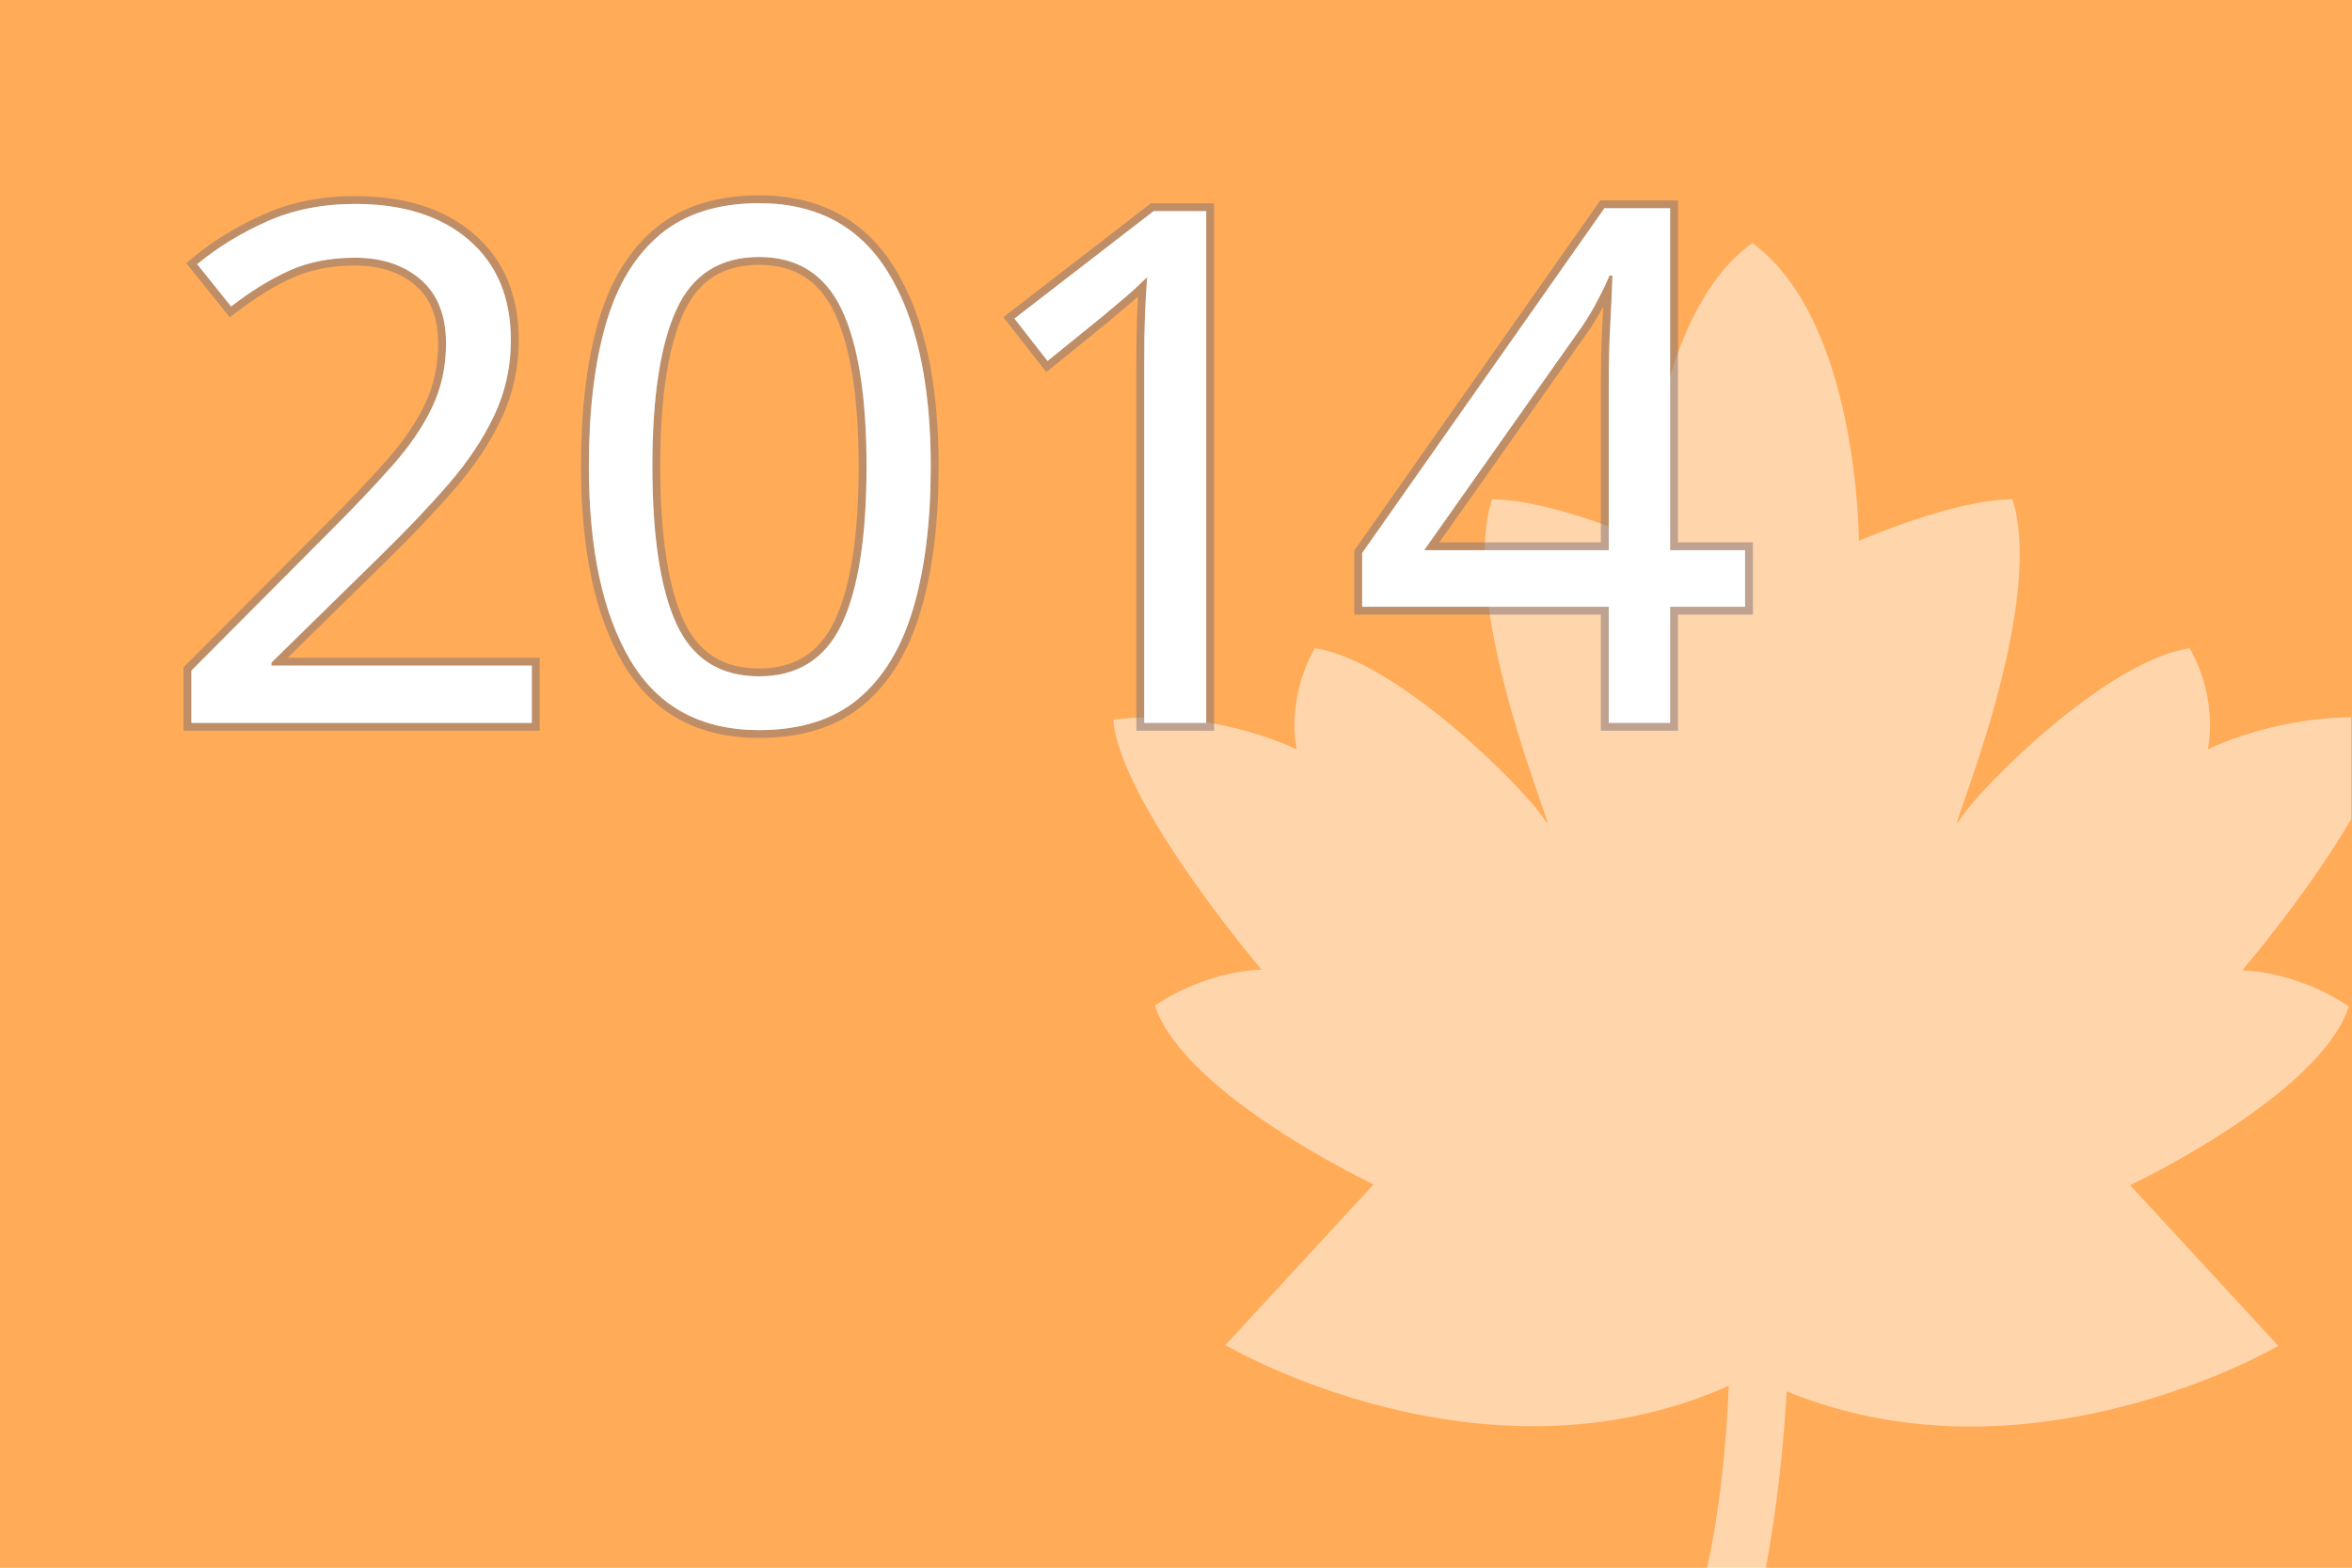
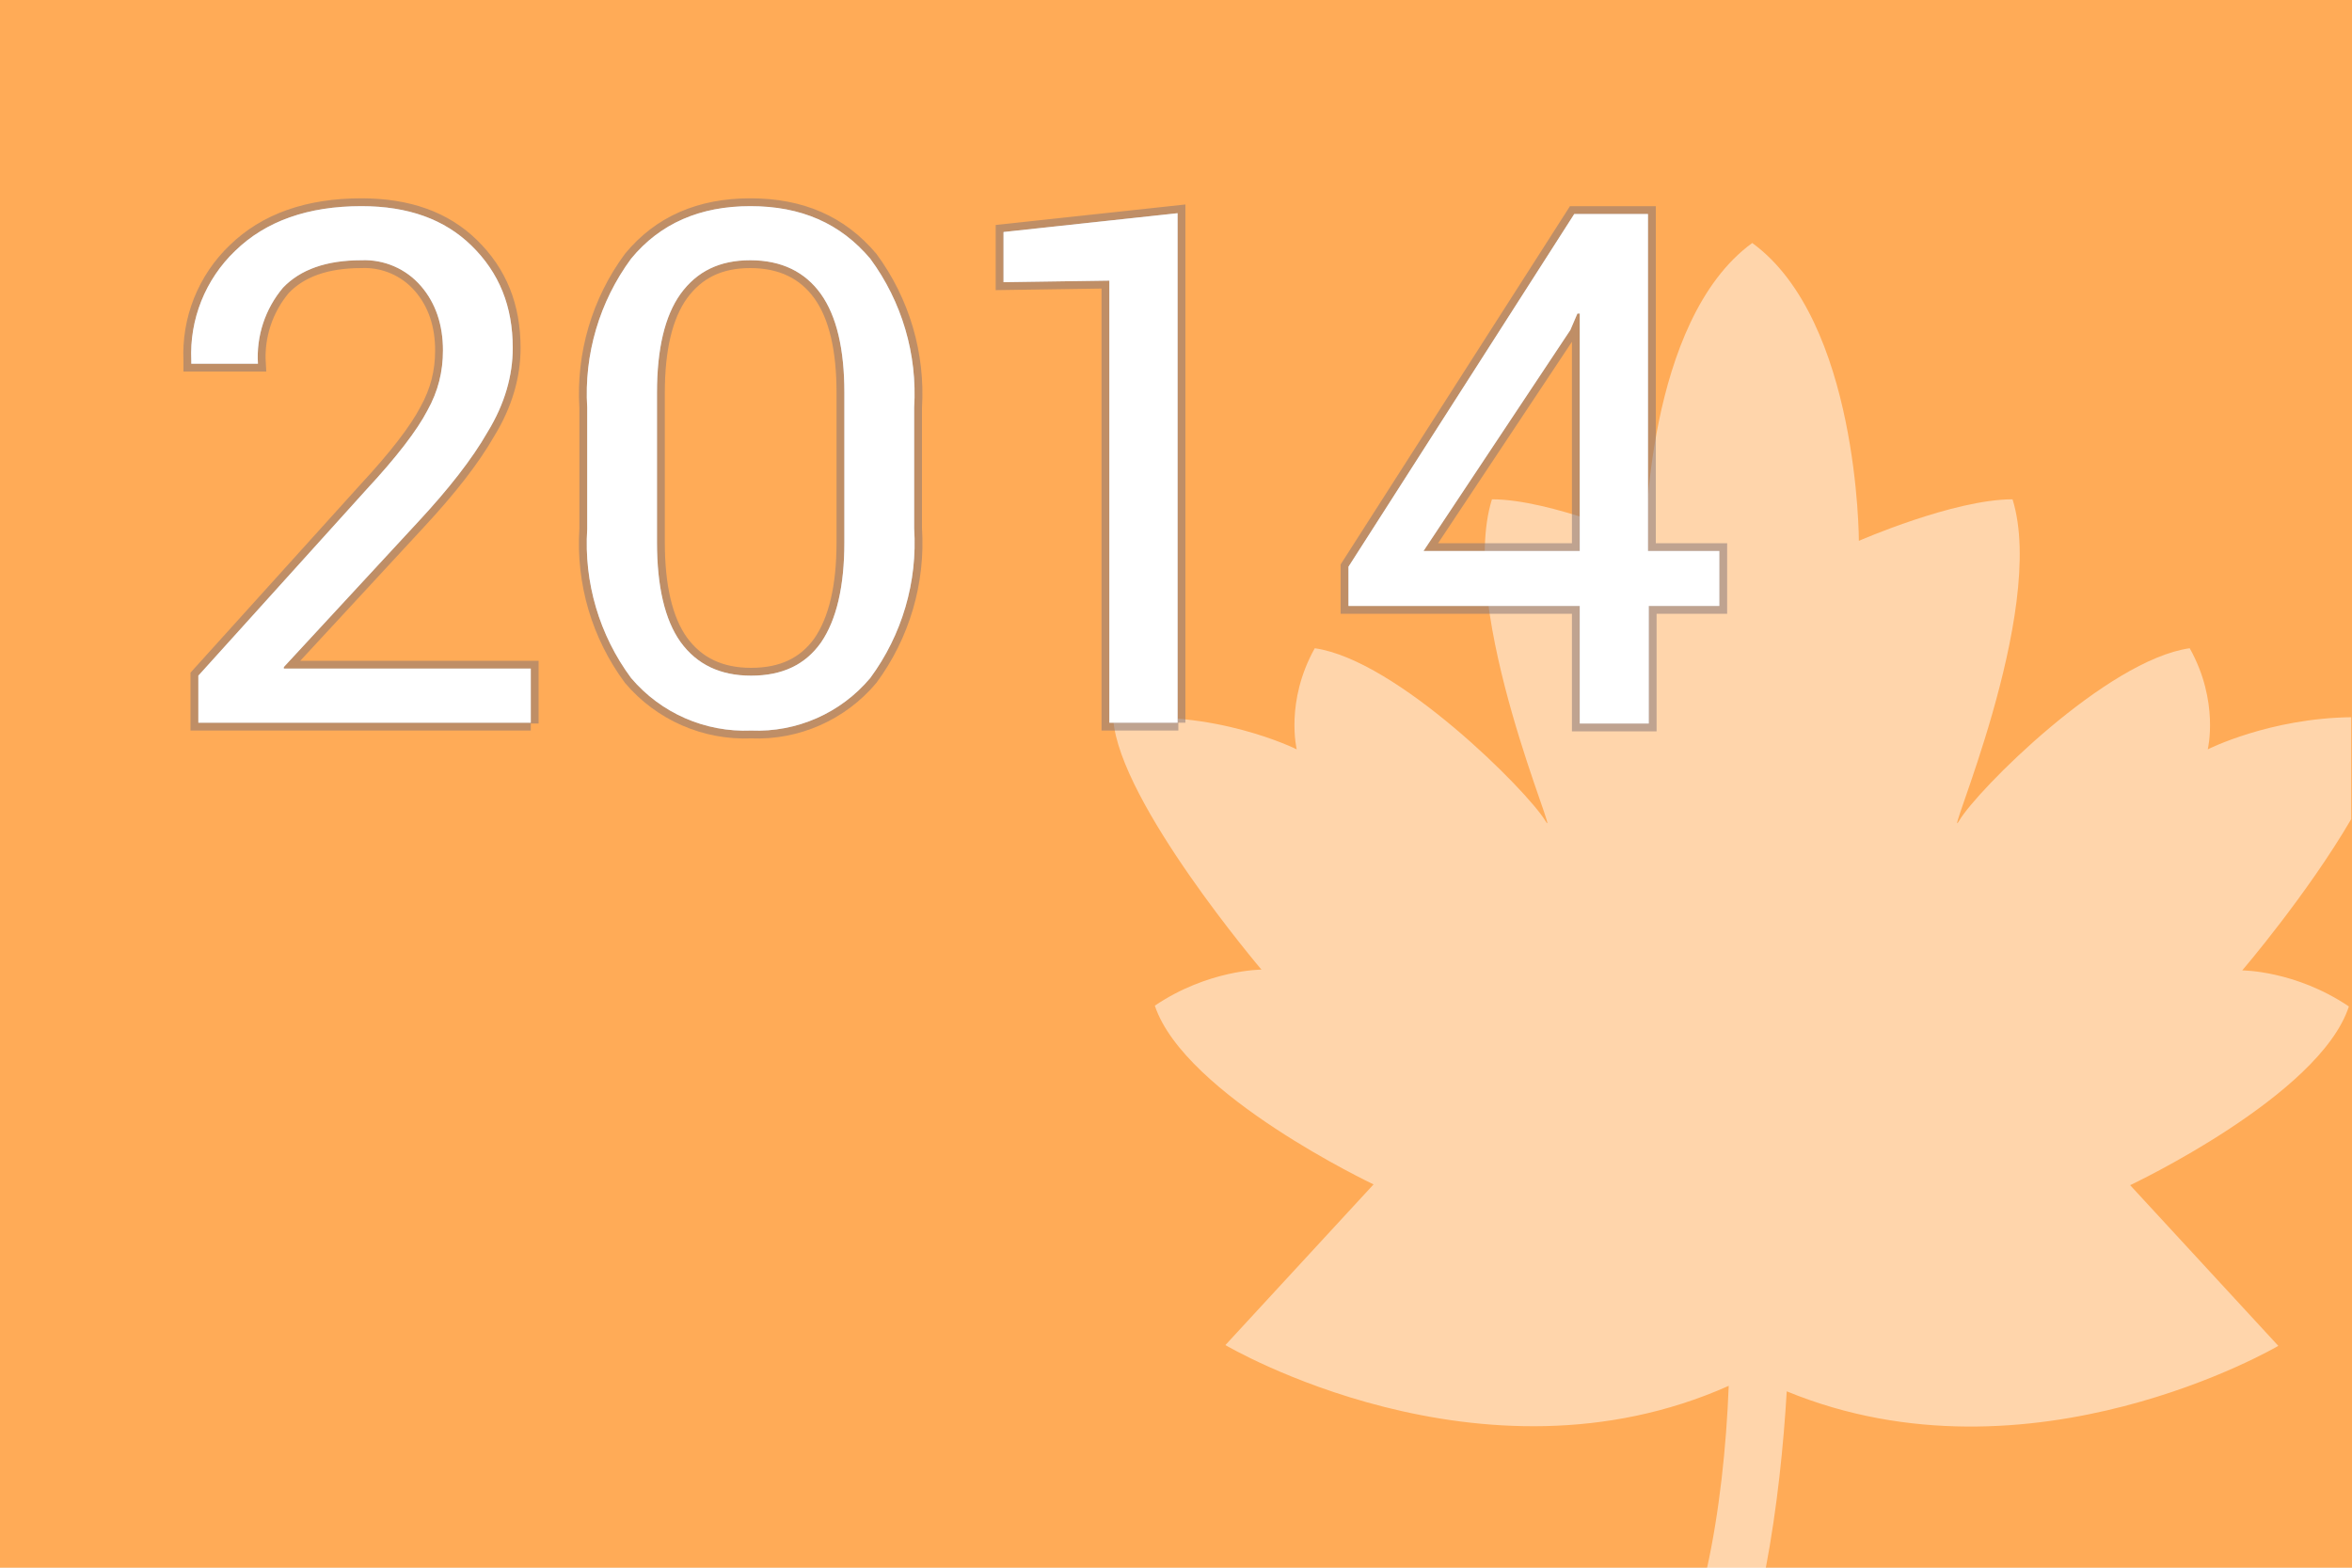
<svg xmlns="http://www.w3.org/2000/svg" width="300" height="200">
-   <path fill-rule="evenodd" clip-rule="evenodd" fill="#FFAB57" d="M0 0h300v200H0z" />
-   <path fill-rule="evenodd" clip-rule="evenodd" fill="#FFF" d="M300 91.5c-10.5.1-18.4 4.1-18.4 4.1s1.5-6.1-2.3-12.9c-10.6 1.5-27.2 18.2-29.4 22-2.3 3.8 11.3-26.6 6.8-41-7.5 0-19.6 5.3-19.6 5.3s0-28.1-13.6-38c-13.6 9.9-13.6 38-13.6 38s-12.1-5.3-19.6-5.3c-4.5 14.4 9.1 44.8 6.8 41-2.3-3.8-18.9-20.5-29.4-22-3.8 6.8-2.3 12.9-2.3 12.9s-10.6-5.3-23.4-3.8c.8 10.6 18.9 31.9 18.9 31.9s-6.8 0-13.6 4.6c3.8 11.4 27.9 22.8 27.9 22.8l-18.9 20.5s32.6 19.3 64.2 5.2c-.3 7.8-1.2 16.2-2.8 23.4h7.5c1.5-7.9 2.3-15.9 2.7-22.7 31.1 12.8 62.7-5.8 62.7-5.8l-18.9-20.5s24.2-11.4 27.9-22.8c-6.8-4.6-13.6-4.6-13.6-4.6s8.3-9.7 13.9-19.3v-13z" opacity=".502" />
-   <g>
-     <text transform="matrix(1.006 0 0 1 20 92.221)" fill="#FFF" font-family="'Roboto-Regular'" font-size="91.436" letter-spacing="-2">2014</text>
-     <text transform="matrix(1.006 0 0 1 20 92.221)" fill="none" stroke="#807175" stroke-width="2" font-family="'Roboto-Regular'" font-size="91.436" letter-spacing="-2" opacity=".5">2014</text>
-     <text transform="matrix(1.006 0 0 1 20 92.221)" fill="#FFF" font-family="'Roboto-Regular'" font-size="91.436" letter-spacing="-2">2014</text>
-   </g>
+   <path fill="#FFAB57" d="M0 0h300v200H0V0z" />
+   <path fill="#FFF" d="M300 91.5c-10.5.1-18.4 4.1-18.4 4.1s1.5-6.1-2.3-12.9c-10.6 1.5-27.2 18.2-29.4 22-2.3 3.8 11.3-26.6 6.8-41-7.5 0-19.6 5.3-19.6 5.3s0-28.1-13.6-38c-13.6 9.9-13.6 38-13.6 38s-12.1-5.3-19.6-5.3c-4.5 14.4 9.1 44.8 6.8 41s-18.9-20.5-29.4-22c-3.8 6.8-2.3 12.9-2.3 12.9s-10.6-5.3-23.4-3.8c.8 10.6 18.9 31.9 18.9 31.9s-6.8 0-13.6 4.6c3.8 11.4 27.9 22.8 27.9 22.8l-18.9 20.5s32.6 19.3 64.2 5.2c-.3 7.8-1.2 16.2-2.8 23.4h7.5c1.5-7.9 2.3-15.9 2.7-22.7 31.1 12.8 62.7-5.8 62.7-5.8l-18.9-20.5s24.2-11.4 27.9-22.8c-6.8-4.6-13.6-4.6-13.6-4.6s8.3-9.7 13.9-19.3v-13h.1z" opacity=".5" />
+   <path d="M67.7 92.2H25.3v-6l21.4-23.7c3.9-4.2 6.5-7.6 7.8-10.1 1.4-2.5 2-5 2-7.7 0-3.2-.9-6-2.8-8.2a9.5 9.5 0 00-7.6-3.3c-4.5 0-7.8 1.2-10 3.5a13.7 13.7 0 00-3.2 9.7h-8.5V46A18.2 18.2 0 0130 32c3.9-3.8 9.3-5.7 16.1-5.7 6 0 10.6 1.7 14 5 3.6 3.5 5.3 7.8 5.3 13.1 0 3.5-1 7.1-3.2 10.7-2 3.5-5 7.3-8.8 11.4L36.2 85.1v.2h31.5v7zm48.9-24.8a29 29 0 01-5.6 19.1 18.8 18.8 0 01-15.2 6.7 19 19 0 01-15.3-6.7 28.8 28.8 0 01-5.6-19V52a29 29 0 015.6-19c3.7-4.5 8.8-6.7 15.2-6.7 6.5 0 11.5 2.2 15.3 6.7a29 29 0 015.6 19v15.4zm-8.9-17.3c0-5.6-1-9.8-3-12.6s-5-4.3-9-4.3c-3.9 0-6.8 1.4-8.9 4.3-2 2.8-3 7-3 12.6v19.1c0 5.6 1 9.9 3 12.7 2.1 2.9 5.1 4.3 9 4.3 4 0 6.9-1.4 8.9-4.2 2-2.9 3-7.2 3-12.8v-19zm42.6 42.1h-8.8V35.8L128 36v-6.4l22.2-2.4v65zm60-21.9h9v7h-9v15h-8.8v-15H172v-5l28.8-45h9.4v43zm-28.8 0h20V40h-.3l-.9 2.1-18.8 28.3z" fill="#FFF" />
+   <path d="M67.7 92.2H25.3v-6l21.4-23.7c3.9-4.2 6.5-7.6 7.8-10.1 1.4-2.5 2-5 2-7.7 0-3.2-.9-6-2.8-8.2a9.5 9.5 0 00-7.6-3.3c-4.5 0-7.8 1.2-10 3.5a13.7 13.7 0 00-3.2 9.7h-8.5V46A18.2 18.2 0 0130 32c3.9-3.8 9.3-5.7 16.1-5.7 6 0 10.6 1.7 14 5 3.6 3.5 5.3 7.8 5.3 13.1 0 3.5-1 7.1-3.2 10.7-2 3.5-5 7.3-8.8 11.4L36.2 85.1v.2h31.5v7zm48.9-24.8a29 29 0 01-5.6 19.1 18.8 18.8 0 01-15.2 6.7 19 19 0 01-15.3-6.7 28.8 28.8 0 01-5.6-19V52a29 29 0 015.6-19c3.7-4.5 8.8-6.7 15.2-6.7 6.5 0 11.5 2.2 15.3 6.7a29 29 0 015.6 19v15.4zm-8.9-17.3c0-5.6-1-9.8-3-12.6s-5-4.3-9-4.3c-3.9 0-6.8 1.4-8.9 4.3-2 2.8-3 7-3 12.6v19.1c0 5.6 1 9.9 3 12.7 2.1 2.9 5.1 4.3 9 4.3 4 0 6.9-1.4 8.9-4.2 2-2.9 3-7.2 3-12.8v-19zm42.6 42.1h-8.8V35.8L128 36v-6.4l22.2-2.4v65zm60-21.9h9v7h-9v15h-8.8v-15H172v-5l28.8-45h9.4v43zm-28.8 0h20V40h-.3l-.9 2.1-18.8 28.3z" opacity=".5" fill="none" stroke="#807175" stroke-width="2" />
+   <path d="M67.7 92.2H25.3v-6l21.4-23.7c3.9-4.2 6.5-7.6 7.8-10.1 1.4-2.5 2-5 2-7.7 0-3.2-.9-6-2.8-8.2a9.5 9.5 0 00-7.6-3.3c-4.5 0-7.8 1.2-10 3.5a13.7 13.7 0 00-3.2 9.7h-8.5V46A18.2 18.2 0 0130 32c3.9-3.8 9.3-5.7 16.1-5.7 6 0 10.6 1.7 14 5 3.6 3.5 5.3 7.8 5.3 13.1 0 3.5-1 7.1-3.2 10.7-2 3.5-5 7.3-8.8 11.4L36.2 85.1v.2h31.5v7zm48.9-24.8a29 29 0 01-5.6 19.1 18.8 18.8 0 01-15.2 6.7 19 19 0 01-15.3-6.7 28.8 28.8 0 01-5.6-19V52a29 29 0 015.6-19c3.7-4.5 8.8-6.7 15.2-6.7 6.5 0 11.5 2.2 15.3 6.7a29 29 0 015.6 19v15.4zm-8.9-17.3c0-5.6-1-9.8-3-12.6s-5-4.3-9-4.3c-3.9 0-6.8 1.4-8.9 4.3-2 2.8-3 7-3 12.6v19.1c0 5.6 1 9.9 3 12.7 2.1 2.9 5.1 4.3 9 4.3 4 0 6.9-1.4 8.9-4.2 2-2.9 3-7.2 3-12.8v-19zm42.6 42.1h-8.8V35.8L128 36v-6.4l22.2-2.4v65zm60-21.9h9v7h-9v15h-8.8v-15H172v-5l28.8-45h9.4v43zm-28.8 0h20V40h-.3l-.9 2.1-18.8 28.3z" fill="#FFF" />
</svg>
